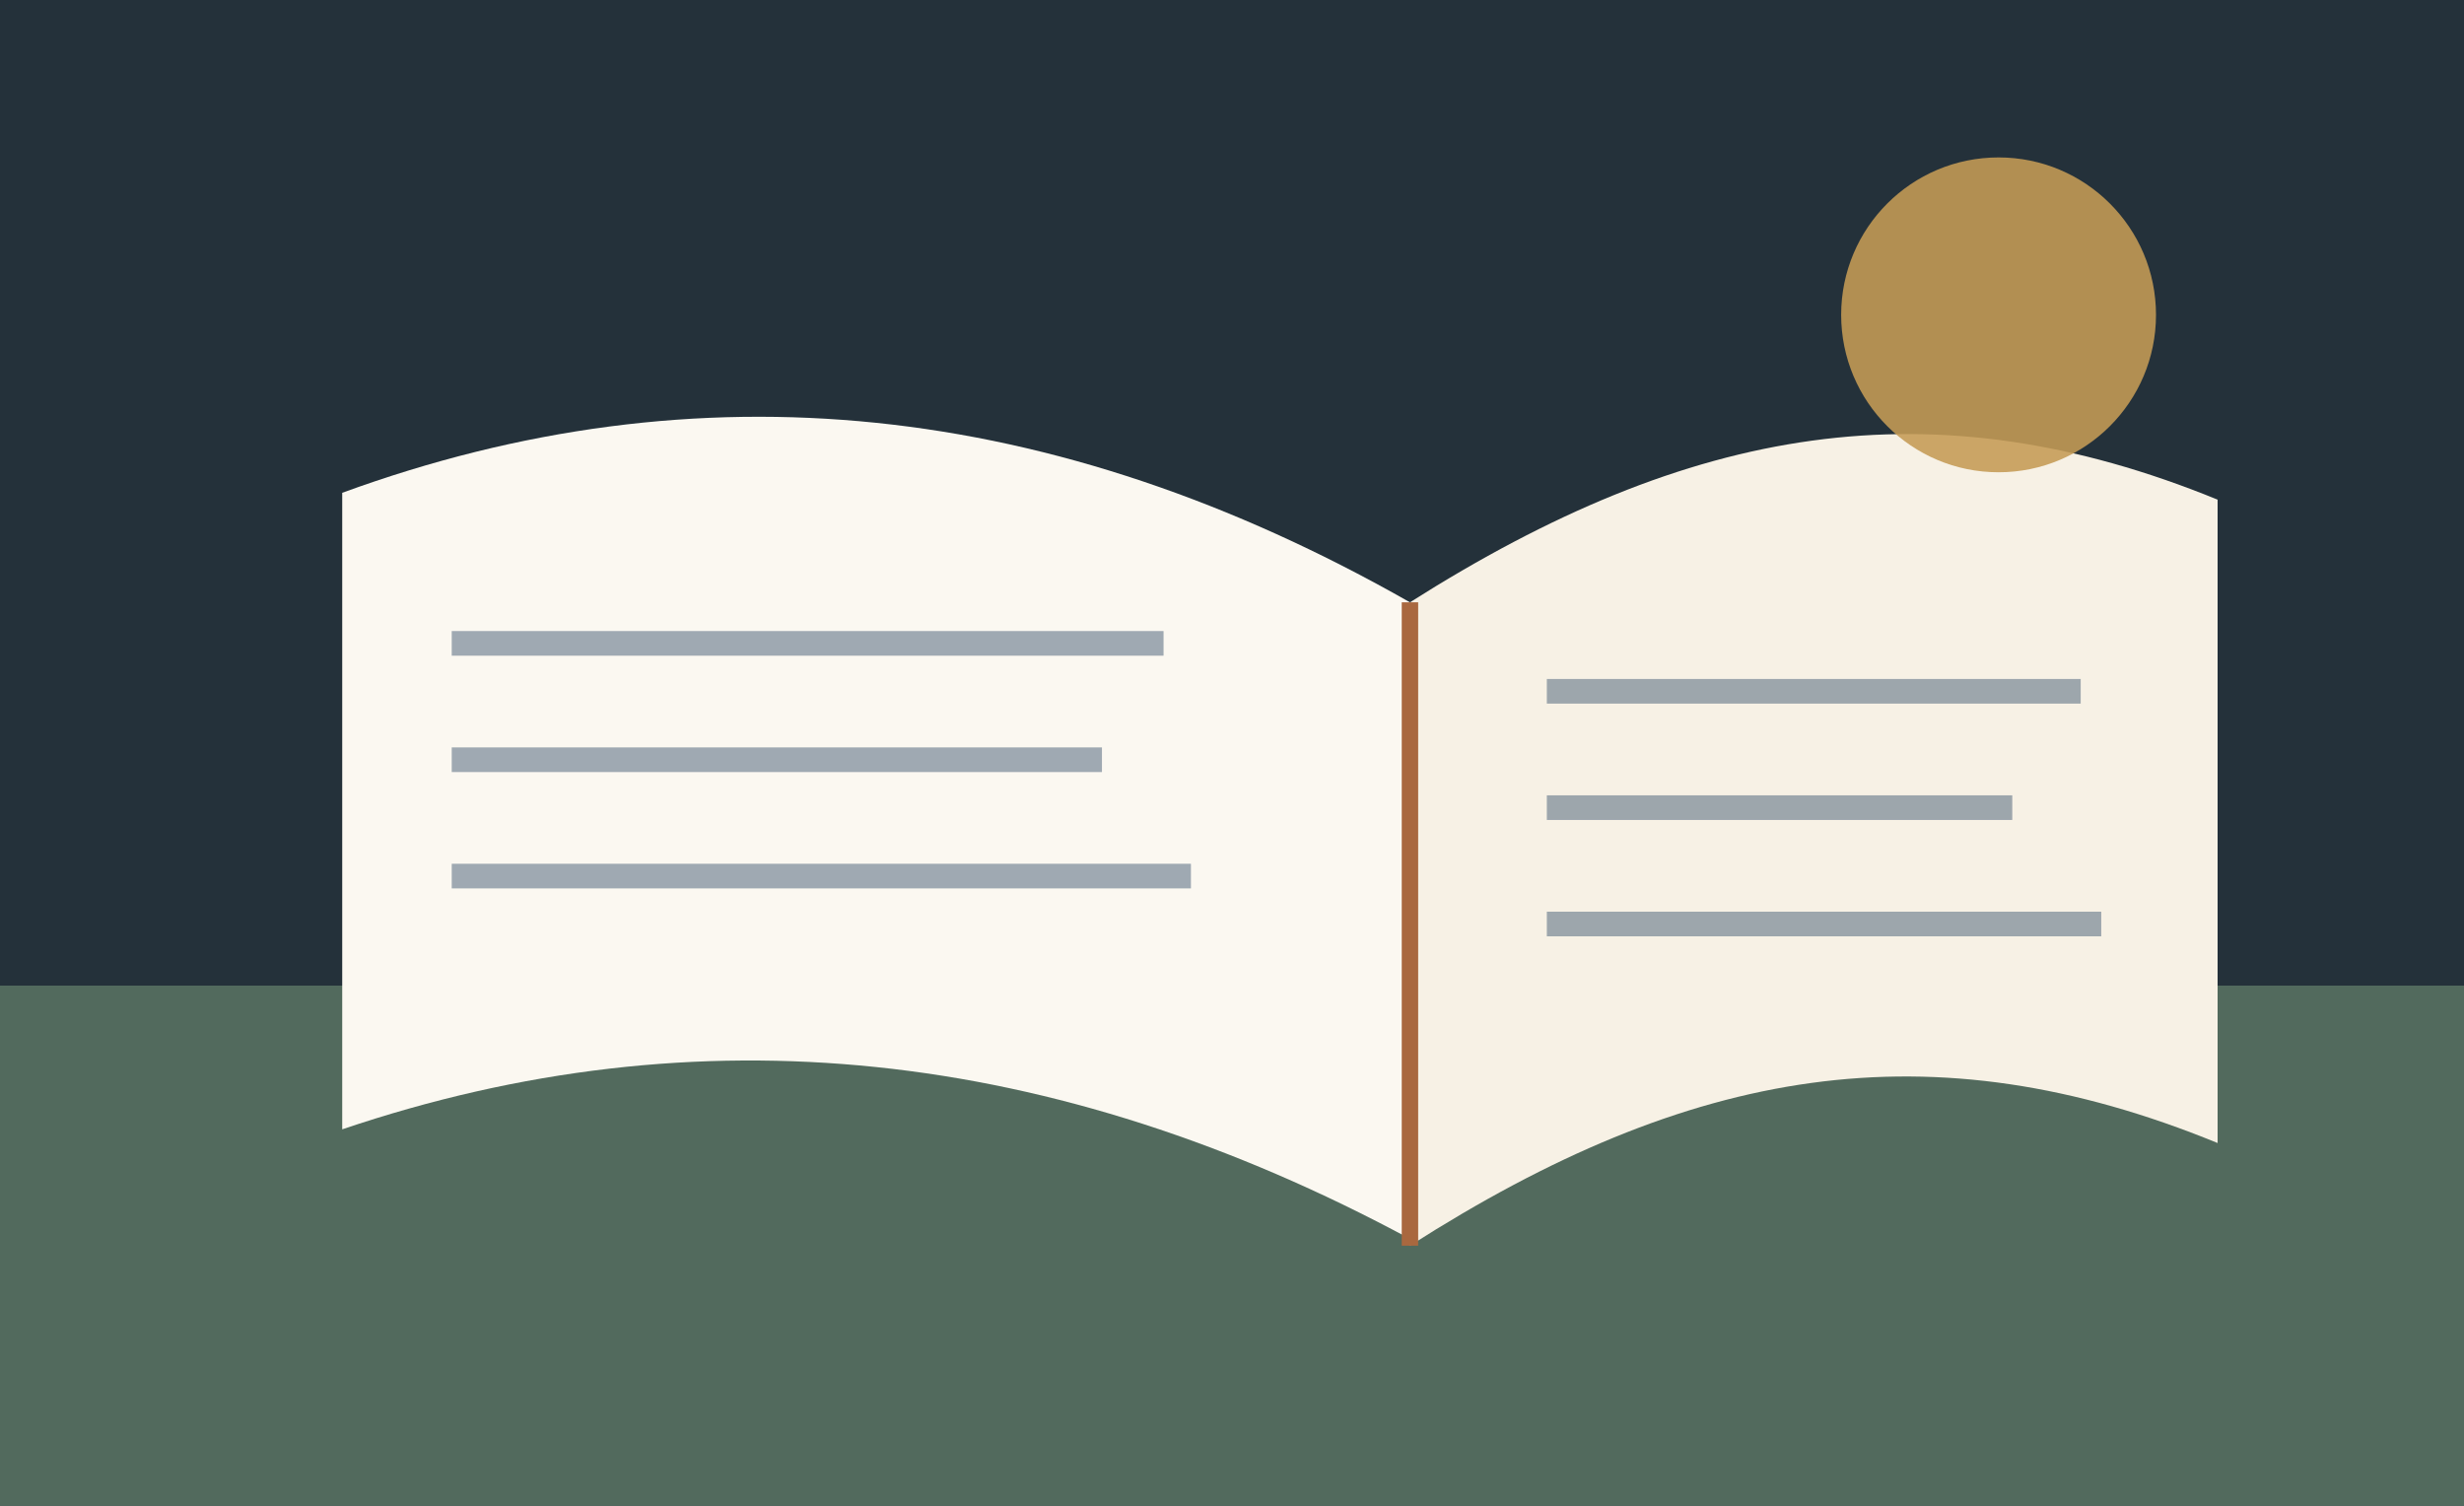
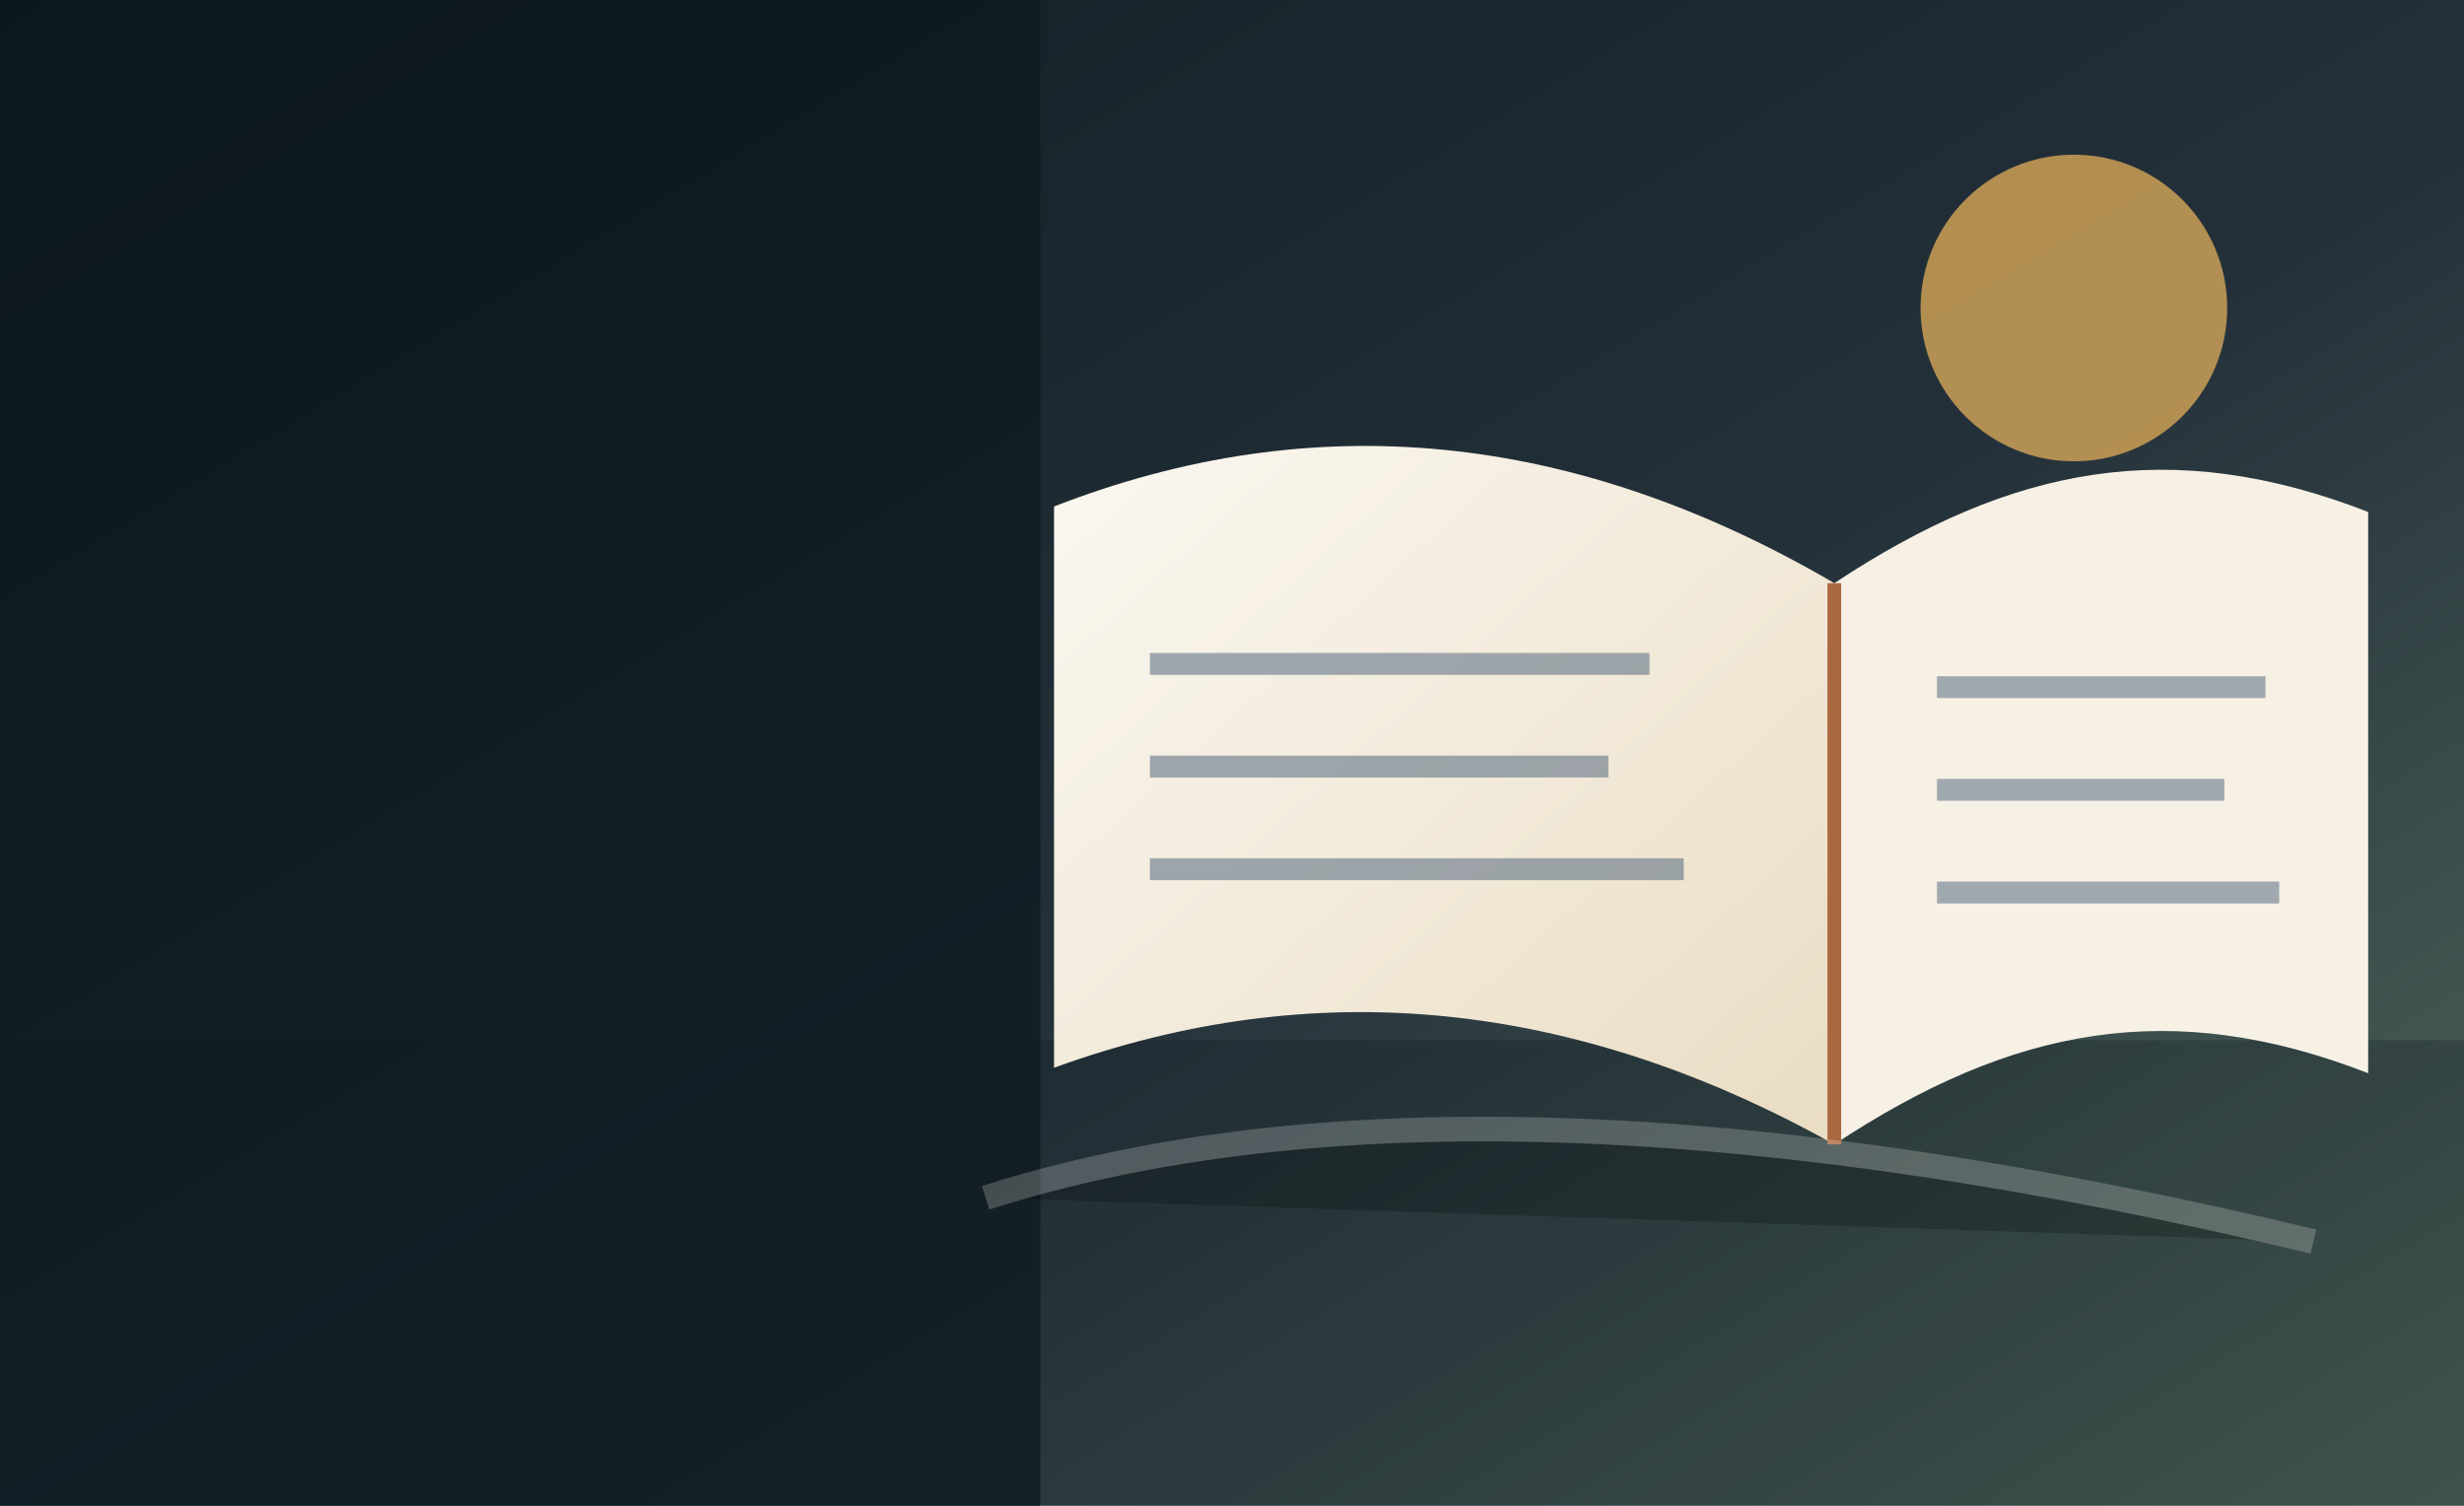
<svg xmlns="http://www.w3.org/2000/svg" width="1800" height="1100" viewBox="0 0 1800 1100" role="img" aria-labelledby="title desc">
-   <rect width="1800" height="1100" fill="#24313A" />
-   <rect x="0" y="720" width="1800" height="380" fill="#526A5D" />
-   <path d="M250 360c260-95 520-68 780 80v465c-260-140-520-168-780-80z" fill="#FBF8F1" />
-   <path d="M1030 440c205-130 382-160 590-75v470c-210-86-385-56-590 75z" fill="#F7F1E5" />
-   <path d="M1030 440v470" stroke="#A9683F" stroke-width="12" />
-   <path d="M330 470h520M330 555h475M330 640h540" stroke="#53687E" stroke-width="18" opacity=".55" />
-   <path d="M1130 505h390M1130 590h340M1130 675h405" stroke="#53687E" stroke-width="18" opacity=".55" />
-   <circle cx="1460" cy="230" r="115" fill="#C59B55" opacity=".88" />
+   <defs>
+     <linearGradient id="paper" x1="0" y1="0" x2="1" y2="1">
+       <stop offset="0" stop-color="#FBF8F1" />
+       <stop offset="1" stop-color="#E9DCC3" />
+     </linearGradient>
+     <linearGradient id="room" x1="0" y1="0" x2="1" y2="1">
+       <stop offset="0" stop-color="#101A20" />
+       <stop offset=".55" stop-color="#24313A" />
+       <stop offset="1" stop-color="#526A5D" />
+     </linearGradient>
+   </defs>
+   <rect width="1800" height="1100" fill="url(#room)" />
+   <rect x="0" y="0" width="760" height="1100" fill="#0D171D" opacity=".72" />
+   <rect x="0" y="760" width="1800" height="340" fill="#101A20" opacity=".28" />
+   <path d="M770 370c190-74 380-55 570 56v410c-190-106-380-125-570-56z" fill="url(#paper)" />
+   <path d="M1340 426c130-86 246-108 390-52v410c-144-56-260-34-390 52z" fill="#F7F1E5" />
+   <path d="M1340 426v410" stroke="#A9683F" stroke-width="10" />
+   <path d="M840 485h365M840 560h335M840 635h390" stroke="#53687E" stroke-width="16" opacity=".54" />
+   <path d="M1415 502h240M1415 577h210M1415 652h250" stroke="#53687E" stroke-width="16" opacity=".52" />
+   <circle cx="1515" cy="225" r="112" fill="#C59B55" opacity=".88" />
+   <path d="M720 875c238-76 562-66 970 32" stroke="#FBF8F1" stroke-width="18" opacity=".22" />
</svg>
